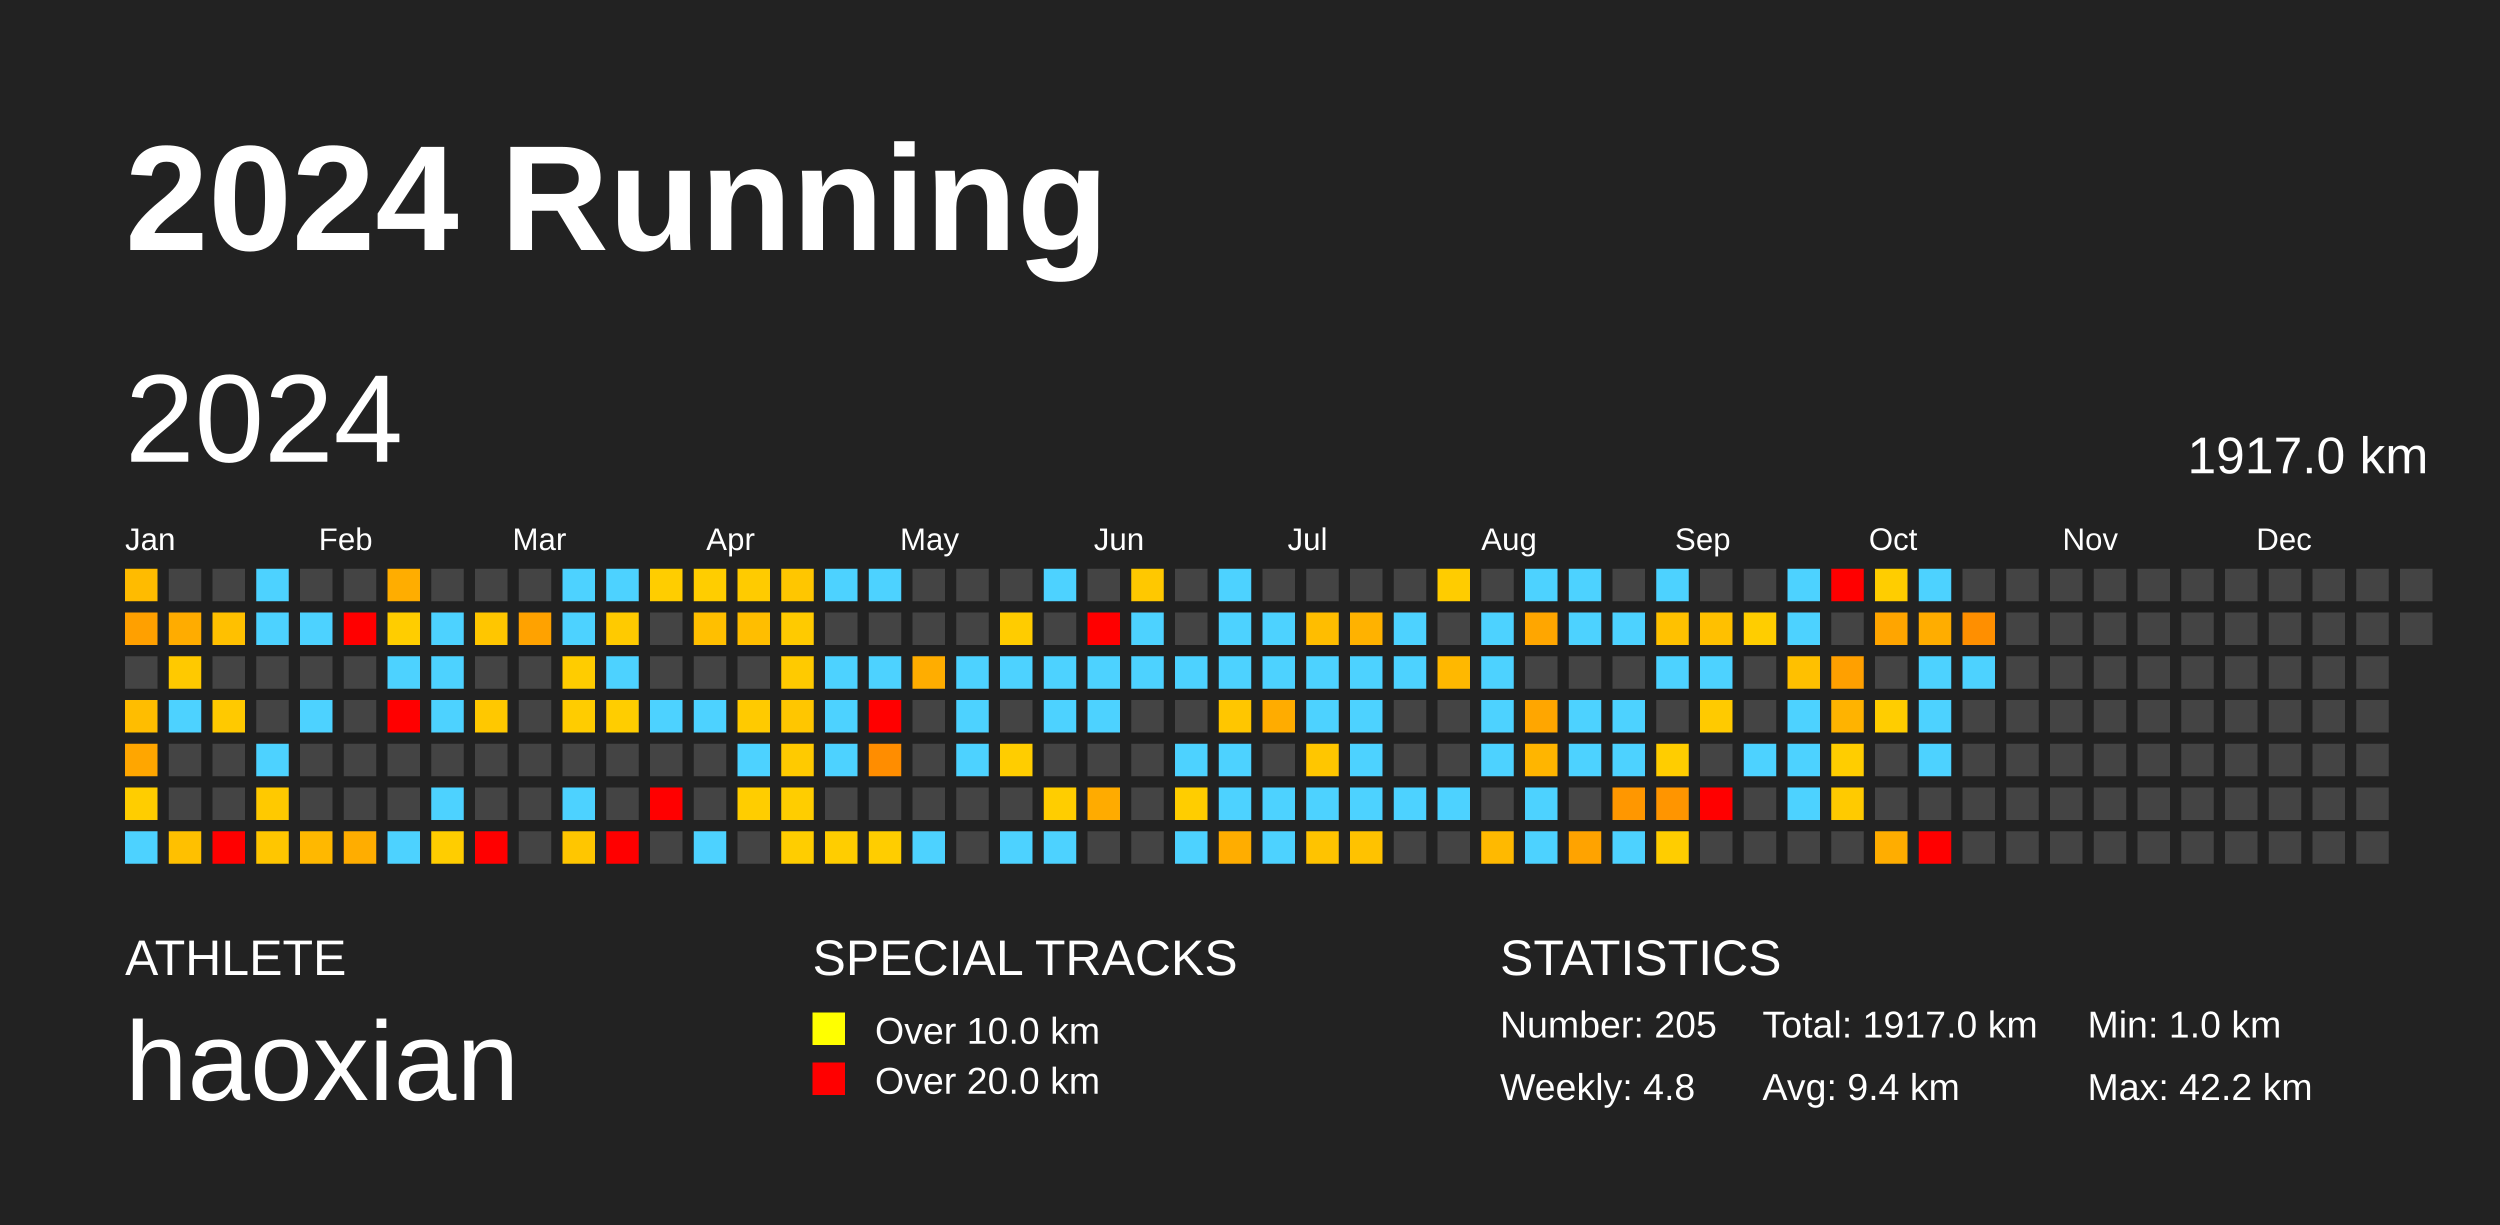
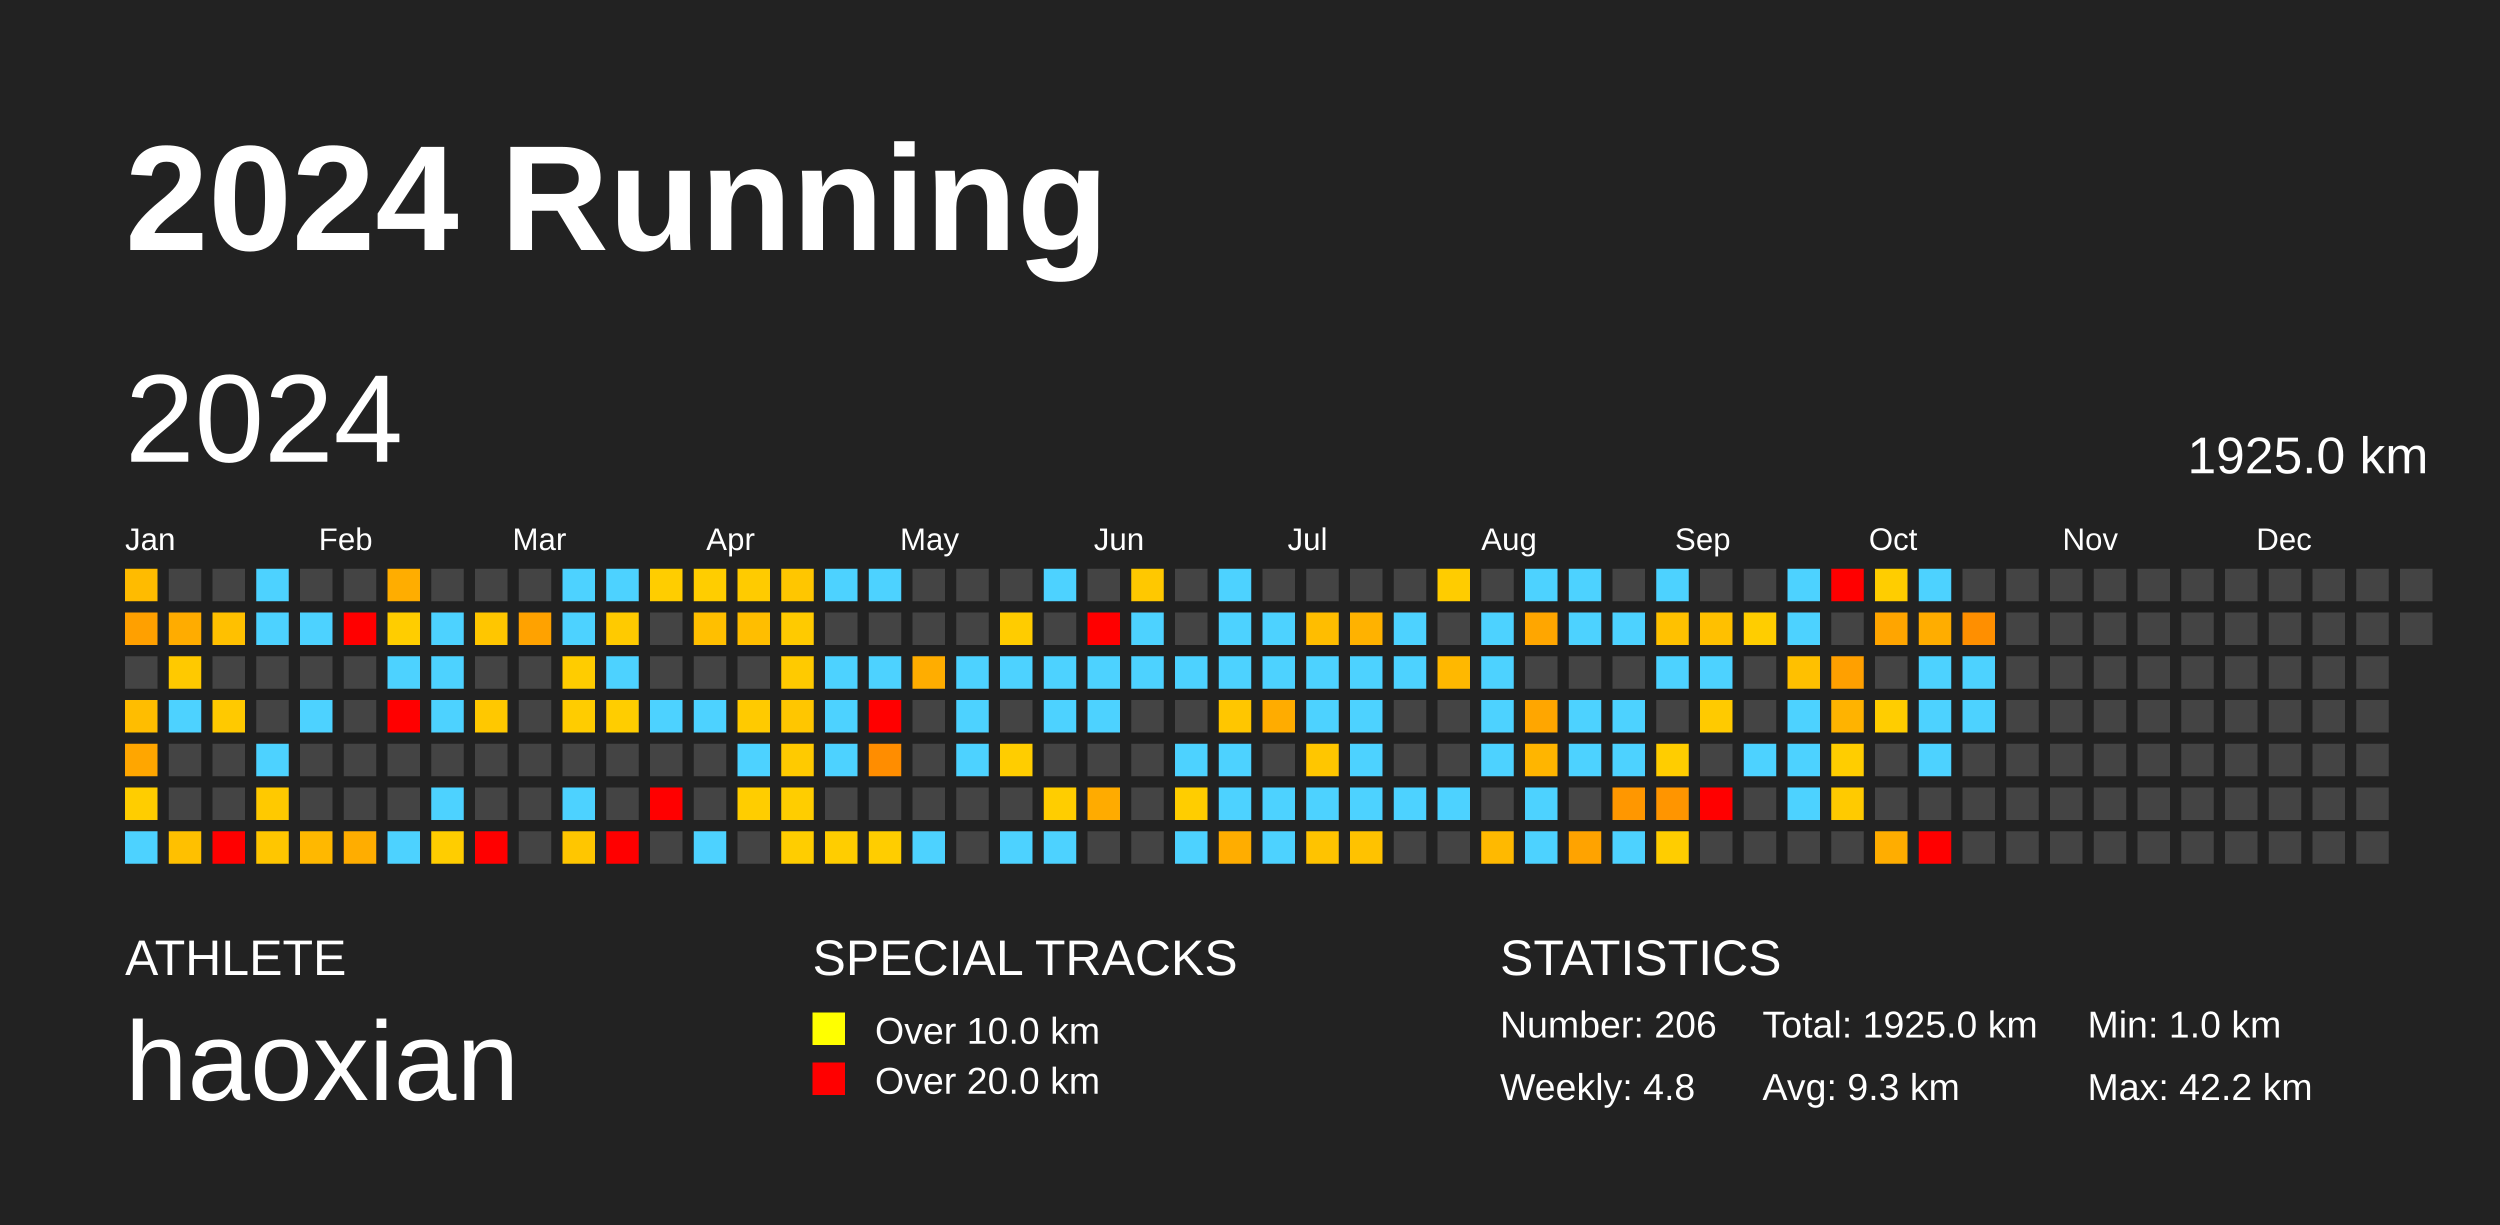
<svg xmlns="http://www.w3.org/2000/svg" baseProfile="full" height="98mm" version="1.1" viewBox="0,0,200,98" width="200mm">
  <defs />
  <rect fill="#222222" height="98" width="200" x="0" y="0" />
  <text fill="#FFFFFF" style="font-size:12px; font-family:Arial; font-weight:bold;" x="10" y="20">2024 Running</text>
  <text fill="#FFFFFF" style="font-size:4px; font-family:Arial" x="10" y="78">ATHLETE</text>
  <text fill="#FFFFFF" style="font-size:9px; font-family:Arial" x="10" y="88">haoxian</text>
  <text fill="#FFFFFF" style="font-size:4px; font-family:Arial" x="65" y="78">SPECIAL TRACKS</text>
  <rect fill="yellow" height="2.6" width="2.6" x="65" y="81" />
  <text fill="#FFFFFF" style="font-size:3px; font-family:Arial" x="70" y="83.5">Over 10.0 km</text>
  <rect fill="red" height="2.6" width="2.6" x="65" y="85" />
  <text fill="#FFFFFF" style="font-size:3px; font-family:Arial" x="70" y="87.5">Over 20.0 km</text>
  <text fill="#FFFFFF" style="font-size:4px; font-family:Arial" x="120" y="78">STATISTICS</text>
-   <text fill="#FFFFFF" style="font-size:3px; font-family:Arial" x="120" y="83">Number: 205</text>
+   <text fill="#FFFFFF" style="font-size:3px; font-family:Arial" x="120" y="83">Number: 206</text>
  <text fill="#FFFFFF" style="font-size:3px; font-family:Arial" x="120" y="88">Weekly: 4.8</text>
-   <text fill="#FFFFFF" style="font-size:3px; font-family:Arial" x="141" y="83">Total: 1917.0 km</text>
-   <text fill="#FFFFFF" style="font-size:3px; font-family:Arial" x="141" y="88">Avg: 9.4 km</text>
+   <text fill="#FFFFFF" style="font-size:3px; font-family:Arial" x="141" y="83">Total: 1925.0 km</text>
+   <text fill="#FFFFFF" style="font-size:3px; font-family:Arial" x="141" y="88">Avg: 9.3 km</text>
  <text fill="#FFFFFF" style="font-size:3px; font-family:Arial" x="167" y="83">Min: 1.0 km</text>
  <text fill="#FFFFFF" style="font-size:3px; font-family:Arial" x="167" y="88">Max: 42.2 km</text>
  <text dominant-baseline="hanging" fill="#FFFFFF" style="font-size:10.0px; font-family:Arial;" x="10" y="30">2024</text>
-   <text dominant-baseline="hanging" fill="#FFFFFF" style="font-size:4.125px; font-family:Arial;" x="175" y="35">1917.0 km</text>
+   <text dominant-baseline="hanging" fill="#FFFFFF" style="font-size:4.125px; font-family:Arial;" x="175" y="35">1925.0 km</text>
  <text fill="#FFFFFF" style="font-size:2.5px; font-family:Arial" x="10.0" y="44">Jan</text>
  <text fill="#FFFFFF" style="font-size:2.5px; font-family:Arial" x="25.5" y="44">Feb</text>
  <text fill="#FFFFFF" style="font-size:2.5px; font-family:Arial" x="41.0" y="44">Mar</text>
  <text fill="#FFFFFF" style="font-size:2.5px; font-family:Arial" x="56.5" y="44">Apr</text>
  <text fill="#FFFFFF" style="font-size:2.5px; font-family:Arial" x="72.0" y="44">May</text>
  <text fill="#FFFFFF" style="font-size:2.5px; font-family:Arial" x="87.5" y="44">Jun</text>
  <text fill="#FFFFFF" style="font-size:2.5px; font-family:Arial" x="103.0" y="44">Jul</text>
  <text fill="#FFFFFF" style="font-size:2.5px; font-family:Arial" x="118.5" y="44">Aug</text>
  <text fill="#FFFFFF" style="font-size:2.5px; font-family:Arial" x="134.0" y="44">Sep</text>
  <text fill="#FFFFFF" style="font-size:2.5px; font-family:Arial" x="149.5" y="44">Oct</text>
  <text fill="#FFFFFF" style="font-size:2.5px; font-family:Arial" x="165.0" y="44">Nov</text>
  <text fill="#FFFFFF" style="font-size:2.5px; font-family:Arial" x="180.5" y="44">Dec</text>
  <rect fill="#ffbb00" height="2.6" width="2.6" x="10.0" y="45.5" />
  <rect fill="#ffa000" height="2.6" width="2.6" x="10.0" y="49.0" />
  <rect fill="#444444" height="2.6" width="2.6" x="10.0" y="52.5" />
  <rect fill="#ffbd00" height="2.6" width="2.6" x="10.0" y="56.0" />
  <rect fill="#ffa600" height="2.6" width="2.6" x="10.0" y="59.5" />
  <rect fill="#ffcd00" height="2.6" width="2.6" x="10.0" y="63.0" />
  <rect fill="#4dd2ff" height="2.6" width="2.6" x="10.0" y="66.5" />
  <rect fill="#444444" height="2.6" width="2.6" x="13.5" y="45.5" />
  <rect fill="#ffac00" height="2.6" width="2.6" x="13.5" y="49.0" />
  <rect fill="#ffc900" height="2.6" width="2.6" x="13.5" y="52.5" />
  <rect fill="#4dd2ff" height="2.6" width="2.6" x="13.5" y="56.0" />
  <rect fill="#444444" height="2.6" width="2.6" x="13.5" y="59.5" />
  <rect fill="#444444" height="2.6" width="2.6" x="13.5" y="63.0" />
  <rect fill="#ffc000" height="2.6" width="2.6" x="13.5" y="66.5" />
  <rect fill="#444444" height="2.6" width="2.6" x="17.0" y="45.5" />
  <rect fill="#ffc000" height="2.6" width="2.6" x="17.0" y="49.0" />
  <rect fill="#444444" height="2.6" width="2.6" x="17.0" y="52.5" />
  <rect fill="#ffc900" height="2.6" width="2.6" x="17.0" y="56.0" />
  <rect fill="#444444" height="2.6" width="2.6" x="17.0" y="59.5" />
  <rect fill="#444444" height="2.6" width="2.6" x="17.0" y="63.0" />
  <rect fill="red" height="2.6" width="2.6" x="17.0" y="66.5" />
  <rect fill="#4dd2ff" height="2.6" width="2.6" x="20.5" y="45.5" />
  <rect fill="#4dd2ff" height="2.6" width="2.6" x="20.5" y="49.0" />
  <rect fill="#444444" height="2.6" width="2.6" x="20.5" y="52.5" />
  <rect fill="#444444" height="2.6" width="2.6" x="20.5" y="56.0" />
  <rect fill="#4dd2ff" height="2.6" width="2.6" x="20.5" y="59.5" />
  <rect fill="#ffc900" height="2.6" width="2.6" x="20.5" y="63.0" />
  <rect fill="#ffc600" height="2.6" width="2.6" x="20.5" y="66.5" />
  <rect fill="#444444" height="2.6" width="2.6" x="24.0" y="45.5" />
  <rect fill="#4dd2ff" height="2.6" width="2.6" x="24.0" y="49.0" />
  <rect fill="#444444" height="2.6" width="2.6" x="24.0" y="52.5" />
  <rect fill="#4dd2ff" height="2.6" width="2.6" x="24.0" y="56.0" />
  <rect fill="#444444" height="2.6" width="2.6" x="24.0" y="59.5" />
  <rect fill="#444444" height="2.6" width="2.6" x="24.0" y="63.0" />
  <rect fill="#ffb800" height="2.6" width="2.6" x="24.0" y="66.5" />
  <rect fill="#444444" height="2.6" width="2.6" x="27.5" y="45.5" />
  <rect fill="red" height="2.6" width="2.6" x="27.5" y="49.0" />
  <rect fill="#444444" height="2.6" width="2.6" x="27.5" y="52.5" />
  <rect fill="#444444" height="2.6" width="2.6" x="27.5" y="56.0" />
  <rect fill="#444444" height="2.6" width="2.6" x="27.5" y="59.5" />
  <rect fill="#444444" height="2.6" width="2.6" x="27.5" y="63.0" />
  <rect fill="#ffad00" height="2.6" width="2.6" x="27.5" y="66.5" />
  <rect fill="#ffad00" height="2.6" width="2.6" x="31.0" y="45.5" />
  <rect fill="#ffcd00" height="2.6" width="2.6" x="31.0" y="49.0" />
  <rect fill="#4dd2ff" height="2.6" width="2.6" x="31.0" y="52.5" />
  <rect fill="red" height="2.6" width="2.6" x="31.0" y="56.0" />
  <rect fill="#444444" height="2.6" width="2.6" x="31.0" y="59.5" />
  <rect fill="#444444" height="2.6" width="2.6" x="31.0" y="63.0" />
  <rect fill="#4dd2ff" height="2.6" width="2.6" x="31.0" y="66.5" />
  <rect fill="#444444" height="2.6" width="2.6" x="34.5" y="45.5" />
  <rect fill="#4dd2ff" height="2.6" width="2.6" x="34.5" y="49.0" />
  <rect fill="#4dd2ff" height="2.6" width="2.6" x="34.5" y="52.5" />
  <rect fill="#4dd2ff" height="2.6" width="2.6" x="34.5" y="56.0" />
  <rect fill="#444444" height="2.6" width="2.6" x="34.5" y="59.5" />
  <rect fill="#4dd2ff" height="2.6" width="2.6" x="34.5" y="63.0" />
  <rect fill="#ffcd00" height="2.6" width="2.6" x="34.5" y="66.5" />
  <rect fill="#444444" height="2.6" width="2.6" x="38.0" y="45.5" />
  <rect fill="#ffc600" height="2.6" width="2.6" x="38.0" y="49.0" />
  <rect fill="#444444" height="2.6" width="2.6" x="38.0" y="52.5" />
  <rect fill="#ffc800" height="2.6" width="2.6" x="38.0" y="56.0" />
  <rect fill="#444444" height="2.6" width="2.6" x="38.0" y="59.5" />
  <rect fill="#444444" height="2.6" width="2.6" x="38.0" y="63.0" />
  <rect fill="red" height="2.6" width="2.6" x="38.0" y="66.5" />
  <rect fill="#444444" height="2.6" width="2.6" x="41.5" y="45.5" />
  <rect fill="#ffa200" height="2.6" width="2.6" x="41.5" y="49.0" />
  <rect fill="#444444" height="2.6" width="2.6" x="41.5" y="52.5" />
  <rect fill="#444444" height="2.6" width="2.6" x="41.5" y="56.0" />
  <rect fill="#444444" height="2.6" width="2.6" x="41.5" y="59.5" />
  <rect fill="#444444" height="2.6" width="2.6" x="41.5" y="63.0" />
  <rect fill="#444444" height="2.6" width="2.6" x="41.5" y="66.5" />
  <rect fill="#4dd2ff" height="2.6" width="2.6" x="45.0" y="45.5" />
  <rect fill="#4dd2ff" height="2.6" width="2.6" x="45.0" y="49.0" />
  <rect fill="#ffcc00" height="2.6" width="2.6" x="45.0" y="52.5" />
  <rect fill="#ffcc00" height="2.6" width="2.6" x="45.0" y="56.0" />
  <rect fill="#444444" height="2.6" width="2.6" x="45.0" y="59.5" />
  <rect fill="#4dd2ff" height="2.6" width="2.6" x="45.0" y="63.0" />
  <rect fill="#ffc600" height="2.6" width="2.6" x="45.0" y="66.5" />
  <rect fill="#4dd2ff" height="2.6" width="2.6" x="48.5" y="45.5" />
  <rect fill="#ffca00" height="2.6" width="2.6" x="48.5" y="49.0" />
  <rect fill="#4dd2ff" height="2.6" width="2.6" x="48.5" y="52.5" />
  <rect fill="#ffcd00" height="2.6" width="2.6" x="48.5" y="56.0" />
  <rect fill="#444444" height="2.6" width="2.6" x="48.5" y="59.5" />
  <rect fill="#444444" height="2.6" width="2.6" x="48.5" y="63.0" />
  <rect fill="red" height="2.6" width="2.6" x="48.5" y="66.5" />
  <rect fill="#ffcd00" height="2.6" width="2.6" x="52.0" y="45.5" />
  <rect fill="#444444" height="2.6" width="2.6" x="52.0" y="49.0" />
  <rect fill="#444444" height="2.6" width="2.6" x="52.0" y="52.5" />
  <rect fill="#4dd2ff" height="2.6" width="2.6" x="52.0" y="56.0" />
  <rect fill="#444444" height="2.6" width="2.6" x="52.0" y="59.5" />
  <rect fill="red" height="2.6" width="2.6" x="52.0" y="63.0" />
  <rect fill="#444444" height="2.6" width="2.6" x="52.0" y="66.5" />
  <rect fill="#ffcd00" height="2.6" width="2.6" x="55.5" y="45.5" />
  <rect fill="#ffbf00" height="2.6" width="2.6" x="55.5" y="49.0" />
  <rect fill="#444444" height="2.6" width="2.6" x="55.5" y="52.5" />
  <rect fill="#4dd2ff" height="2.6" width="2.6" x="55.5" y="56.0" />
  <rect fill="#444444" height="2.6" width="2.6" x="55.5" y="59.5" />
  <rect fill="#444444" height="2.6" width="2.6" x="55.5" y="63.0" />
  <rect fill="#4dd2ff" height="2.6" width="2.6" x="55.5" y="66.5" />
  <rect fill="#ffcb00" height="2.6" width="2.6" x="59.0" y="45.5" />
  <rect fill="#ffbe00" height="2.6" width="2.6" x="59.0" y="49.0" />
  <rect fill="#444444" height="2.6" width="2.6" x="59.0" y="52.5" />
  <rect fill="#ffca00" height="2.6" width="2.6" x="59.0" y="56.0" />
  <rect fill="#4dd2ff" height="2.6" width="2.6" x="59.0" y="59.5" />
  <rect fill="#ffcd00" height="2.6" width="2.6" x="59.0" y="63.0" />
  <rect fill="#444444" height="2.6" width="2.6" x="59.0" y="66.5" />
  <rect fill="#ffc600" height="2.6" width="2.6" x="62.5" y="45.5" />
  <rect fill="#ffca00" height="2.6" width="2.6" x="62.5" y="49.0" />
  <rect fill="#ffca00" height="2.6" width="2.6" x="62.5" y="52.5" />
  <rect fill="#ffc600" height="2.6" width="2.6" x="62.5" y="56.0" />
  <rect fill="#ffca00" height="2.6" width="2.6" x="62.5" y="59.5" />
  <rect fill="#ffcd00" height="2.6" width="2.6" x="62.5" y="63.0" />
  <rect fill="#ffcd00" height="2.6" width="2.6" x="62.5" y="66.5" />
  <rect fill="#4dd2ff" height="2.6" width="2.6" x="66.0" y="45.5" />
  <rect fill="#444444" height="2.6" width="2.6" x="66.0" y="49.0" />
  <rect fill="#4dd2ff" height="2.6" width="2.6" x="66.0" y="52.5" />
  <rect fill="#4dd2ff" height="2.6" width="2.6" x="66.0" y="56.0" />
  <rect fill="#4dd2ff" height="2.6" width="2.6" x="66.0" y="59.5" />
  <rect fill="#444444" height="2.6" width="2.6" x="66.0" y="63.0" />
  <rect fill="#ffcd00" height="2.6" width="2.6" x="66.0" y="66.5" />
  <rect fill="#4dd2ff" height="2.6" width="2.6" x="69.5" y="45.5" />
  <rect fill="#444444" height="2.6" width="2.6" x="69.5" y="49.0" />
  <rect fill="#4dd2ff" height="2.6" width="2.6" x="69.5" y="52.5" />
  <rect fill="red" height="2.6" width="2.6" x="69.5" y="56.0" />
  <rect fill="#ff8d00" height="2.6" width="2.6" x="69.5" y="59.5" />
  <rect fill="#444444" height="2.6" width="2.6" x="69.5" y="63.0" />
  <rect fill="#ffcd00" height="2.6" width="2.6" x="69.5" y="66.5" />
  <rect fill="#444444" height="2.6" width="2.6" x="73.0" y="45.5" />
  <rect fill="#444444" height="2.6" width="2.6" x="73.0" y="49.0" />
  <rect fill="#ffad00" height="2.6" width="2.6" x="73.0" y="52.5" />
  <rect fill="#444444" height="2.6" width="2.6" x="73.0" y="56.0" />
  <rect fill="#444444" height="2.6" width="2.6" x="73.0" y="59.5" />
  <rect fill="#444444" height="2.6" width="2.6" x="73.0" y="63.0" />
  <rect fill="#4dd2ff" height="2.6" width="2.6" x="73.0" y="66.5" />
  <rect fill="#444444" height="2.6" width="2.6" x="76.5" y="45.5" />
  <rect fill="#444444" height="2.6" width="2.6" x="76.5" y="49.0" />
  <rect fill="#4dd2ff" height="2.6" width="2.6" x="76.5" y="52.5" />
  <rect fill="#4dd2ff" height="2.6" width="2.6" x="76.5" y="56.0" />
  <rect fill="#4dd2ff" height="2.6" width="2.6" x="76.5" y="59.5" />
  <rect fill="#444444" height="2.6" width="2.6" x="76.5" y="63.0" />
  <rect fill="#444444" height="2.6" width="2.6" x="76.5" y="66.5" />
  <rect fill="#444444" height="2.6" width="2.6" x="80.0" y="45.5" />
  <rect fill="#ffcc00" height="2.6" width="2.6" x="80.0" y="49.0" />
  <rect fill="#4dd2ff" height="2.6" width="2.6" x="80.0" y="52.5" />
  <rect fill="#444444" height="2.6" width="2.6" x="80.0" y="56.0" />
  <rect fill="#ffcd00" height="2.6" width="2.6" x="80.0" y="59.5" />
  <rect fill="#444444" height="2.6" width="2.6" x="80.0" y="63.0" />
  <rect fill="#4dd2ff" height="2.6" width="2.6" x="80.0" y="66.5" />
  <rect fill="#4dd2ff" height="2.6" width="2.6" x="83.5" y="45.5" />
  <rect fill="#444444" height="2.6" width="2.6" x="83.5" y="49.0" />
  <rect fill="#4dd2ff" height="2.6" width="2.6" x="83.5" y="52.5" />
  <rect fill="#4dd2ff" height="2.6" width="2.6" x="83.5" y="56.0" />
  <rect fill="#444444" height="2.6" width="2.6" x="83.5" y="59.5" />
  <rect fill="#ffcd00" height="2.6" width="2.6" x="83.5" y="63.0" />
  <rect fill="#4dd2ff" height="2.6" width="2.6" x="83.5" y="66.5" />
  <rect fill="#444444" height="2.6" width="2.6" x="87.0" y="45.5" />
  <rect fill="red" height="2.6" width="2.6" x="87.0" y="49.0" />
  <rect fill="#4dd2ff" height="2.6" width="2.6" x="87.0" y="52.5" />
  <rect fill="#4dd2ff" height="2.6" width="2.6" x="87.0" y="56.0" />
  <rect fill="#444444" height="2.6" width="2.6" x="87.0" y="59.5" />
  <rect fill="#ffab00" height="2.6" width="2.6" x="87.0" y="63.0" />
  <rect fill="#444444" height="2.6" width="2.6" x="87.0" y="66.5" />
  <rect fill="#ffc800" height="2.6" width="2.6" x="90.5" y="45.5" />
  <rect fill="#4dd2ff" height="2.6" width="2.6" x="90.5" y="49.0" />
  <rect fill="#4dd2ff" height="2.6" width="2.6" x="90.5" y="52.5" />
  <rect fill="#444444" height="2.6" width="2.6" x="90.5" y="56.0" />
  <rect fill="#444444" height="2.6" width="2.6" x="90.5" y="59.5" />
  <rect fill="#444444" height="2.6" width="2.6" x="90.5" y="63.0" />
  <rect fill="#444444" height="2.6" width="2.6" x="90.5" y="66.5" />
  <rect fill="#444444" height="2.6" width="2.6" x="94.0" y="45.5" />
  <rect fill="#444444" height="2.6" width="2.6" x="94.0" y="49.0" />
  <rect fill="#4dd2ff" height="2.6" width="2.6" x="94.0" y="52.5" />
  <rect fill="#444444" height="2.6" width="2.6" x="94.0" y="56.0" />
  <rect fill="#4dd2ff" height="2.6" width="2.6" x="94.0" y="59.5" />
  <rect fill="#ffcd00" height="2.6" width="2.6" x="94.0" y="63.0" />
  <rect fill="#4dd2ff" height="2.6" width="2.6" x="94.0" y="66.5" />
  <rect fill="#4dd2ff" height="2.6" width="2.6" x="97.5" y="45.5" />
  <rect fill="#4dd2ff" height="2.6" width="2.6" x="97.5" y="49.0" />
  <rect fill="#4dd2ff" height="2.6" width="2.6" x="97.5" y="52.5" />
  <rect fill="#ffc600" height="2.6" width="2.6" x="97.5" y="56.0" />
  <rect fill="#4dd2ff" height="2.6" width="2.6" x="97.5" y="59.5" />
  <rect fill="#4dd2ff" height="2.6" width="2.6" x="97.5" y="63.0" />
  <rect fill="#ffad00" height="2.6" width="2.6" x="97.5" y="66.5" />
  <rect fill="#444444" height="2.6" width="2.6" x="101.0" y="45.5" />
  <rect fill="#4dd2ff" height="2.6" width="2.6" x="101.0" y="49.0" />
  <rect fill="#4dd2ff" height="2.6" width="2.6" x="101.0" y="52.5" />
  <rect fill="#ffac00" height="2.6" width="2.6" x="101.0" y="56.0" />
  <rect fill="#444444" height="2.6" width="2.6" x="101.0" y="59.5" />
  <rect fill="#4dd2ff" height="2.6" width="2.6" x="101.0" y="63.0" />
  <rect fill="#4dd2ff" height="2.6" width="2.6" x="101.0" y="66.5" />
  <rect fill="#444444" height="2.6" width="2.6" x="104.5" y="45.5" />
  <rect fill="#ffbd00" height="2.6" width="2.6" x="104.5" y="49.0" />
  <rect fill="#4dd2ff" height="2.6" width="2.6" x="104.5" y="52.5" />
  <rect fill="#4dd2ff" height="2.6" width="2.6" x="104.5" y="56.0" />
  <rect fill="#ffc600" height="2.6" width="2.6" x="104.5" y="59.5" />
  <rect fill="#4dd2ff" height="2.6" width="2.6" x="104.5" y="63.0" />
  <rect fill="#ffc300" height="2.6" width="2.6" x="104.5" y="66.5" />
  <rect fill="#444444" height="2.6" width="2.6" x="108.0" y="45.5" />
  <rect fill="#ffb200" height="2.6" width="2.6" x="108.0" y="49.0" />
  <rect fill="#4dd2ff" height="2.6" width="2.6" x="108.0" y="52.5" />
  <rect fill="#4dd2ff" height="2.6" width="2.6" x="108.0" y="56.0" />
  <rect fill="#4dd2ff" height="2.6" width="2.6" x="108.0" y="59.5" />
  <rect fill="#4dd2ff" height="2.6" width="2.6" x="108.0" y="63.0" />
  <rect fill="#ffc200" height="2.6" width="2.6" x="108.0" y="66.5" />
  <rect fill="#444444" height="2.6" width="2.6" x="111.5" y="45.5" />
  <rect fill="#4dd2ff" height="2.6" width="2.6" x="111.5" y="49.0" />
  <rect fill="#4dd2ff" height="2.6" width="2.6" x="111.5" y="52.5" />
  <rect fill="#444444" height="2.6" width="2.6" x="111.5" y="56.0" />
  <rect fill="#444444" height="2.6" width="2.6" x="111.5" y="59.5" />
  <rect fill="#4dd2ff" height="2.6" width="2.6" x="111.5" y="63.0" />
  <rect fill="#444444" height="2.6" width="2.6" x="111.5" y="66.5" />
  <rect fill="#ffcc00" height="2.6" width="2.6" x="115.0" y="45.5" />
  <rect fill="#444444" height="2.6" width="2.6" x="115.0" y="49.0" />
  <rect fill="#ffb800" height="2.6" width="2.6" x="115.0" y="52.5" />
  <rect fill="#444444" height="2.6" width="2.6" x="115.0" y="56.0" />
  <rect fill="#444444" height="2.6" width="2.6" x="115.0" y="59.5" />
  <rect fill="#4dd2ff" height="2.6" width="2.6" x="115.0" y="63.0" />
  <rect fill="#444444" height="2.6" width="2.6" x="115.0" y="66.5" />
  <rect fill="#444444" height="2.6" width="2.6" x="118.5" y="45.5" />
  <rect fill="#4dd2ff" height="2.6" width="2.6" x="118.5" y="49.0" />
  <rect fill="#4dd2ff" height="2.6" width="2.6" x="118.5" y="52.5" />
  <rect fill="#4dd2ff" height="2.6" width="2.6" x="118.5" y="56.0" />
  <rect fill="#4dd2ff" height="2.6" width="2.6" x="118.5" y="59.5" />
  <rect fill="#444444" height="2.6" width="2.6" x="118.5" y="63.0" />
  <rect fill="#ffb900" height="2.6" width="2.6" x="118.5" y="66.5" />
  <rect fill="#4dd2ff" height="2.6" width="2.6" x="122.0" y="45.5" />
  <rect fill="#ffa600" height="2.6" width="2.6" x="122.0" y="49.0" />
  <rect fill="#444444" height="2.6" width="2.6" x="122.0" y="52.5" />
  <rect fill="#ffa600" height="2.6" width="2.6" x="122.0" y="56.0" />
  <rect fill="#ffb500" height="2.6" width="2.6" x="122.0" y="59.5" />
  <rect fill="#4dd2ff" height="2.6" width="2.6" x="122.0" y="63.0" />
  <rect fill="#4dd2ff" height="2.6" width="2.6" x="122.0" y="66.5" />
  <rect fill="#4dd2ff" height="2.6" width="2.6" x="125.5" y="45.5" />
  <rect fill="#4dd2ff" height="2.6" width="2.6" x="125.5" y="49.0" />
  <rect fill="#444444" height="2.6" width="2.6" x="125.5" y="52.5" />
  <rect fill="#4dd2ff" height="2.6" width="2.6" x="125.5" y="56.0" />
  <rect fill="#4dd2ff" height="2.6" width="2.6" x="125.5" y="59.5" />
  <rect fill="#444444" height="2.6" width="2.6" x="125.5" y="63.0" />
  <rect fill="#ffa300" height="2.6" width="2.6" x="125.5" y="66.5" />
  <rect fill="#444444" height="2.6" width="2.6" x="129.0" y="45.5" />
  <rect fill="#4dd2ff" height="2.6" width="2.6" x="129.0" y="49.0" />
  <rect fill="#444444" height="2.6" width="2.6" x="129.0" y="52.5" />
  <rect fill="#4dd2ff" height="2.6" width="2.6" x="129.0" y="56.0" />
  <rect fill="#4dd2ff" height="2.6" width="2.6" x="129.0" y="59.5" />
  <rect fill="#ff9700" height="2.6" width="2.6" x="129.0" y="63.0" />
  <rect fill="#4dd2ff" height="2.6" width="2.6" x="129.0" y="66.5" />
  <rect fill="#4dd2ff" height="2.6" width="2.6" x="132.5" y="45.5" />
  <rect fill="#ffc100" height="2.6" width="2.6" x="132.5" y="49.0" />
  <rect fill="#4dd2ff" height="2.6" width="2.6" x="132.5" y="52.5" />
  <rect fill="#444444" height="2.6" width="2.6" x="132.5" y="56.0" />
  <rect fill="#ffcd00" height="2.6" width="2.6" x="132.5" y="59.5" />
  <rect fill="#ff9500" height="2.6" width="2.6" x="132.5" y="63.0" />
  <rect fill="#ffcd00" height="2.6" width="2.6" x="132.5" y="66.5" />
  <rect fill="#444444" height="2.6" width="2.6" x="136.0" y="45.5" />
  <rect fill="#ffc000" height="2.6" width="2.6" x="136.0" y="49.0" />
  <rect fill="#4dd2ff" height="2.6" width="2.6" x="136.0" y="52.5" />
  <rect fill="#ffca00" height="2.6" width="2.6" x="136.0" y="56.0" />
  <rect fill="#444444" height="2.6" width="2.6" x="136.0" y="59.5" />
  <rect fill="red" height="2.6" width="2.6" x="136.0" y="63.0" />
  <rect fill="#444444" height="2.6" width="2.6" x="136.0" y="66.5" />
  <rect fill="#444444" height="2.6" width="2.6" x="139.5" y="45.5" />
  <rect fill="#ffcd00" height="2.6" width="2.6" x="139.5" y="49.0" />
  <rect fill="#444444" height="2.6" width="2.6" x="139.5" y="52.5" />
  <rect fill="#444444" height="2.6" width="2.6" x="139.5" y="56.0" />
  <rect fill="#4dd2ff" height="2.6" width="2.6" x="139.5" y="59.5" />
  <rect fill="#444444" height="2.6" width="2.6" x="139.5" y="63.0" />
  <rect fill="#444444" height="2.6" width="2.6" x="139.5" y="66.5" />
  <rect fill="#4dd2ff" height="2.6" width="2.6" x="143.0" y="45.5" />
  <rect fill="#4dd2ff" height="2.6" width="2.6" x="143.0" y="49.0" />
  <rect fill="#ffc000" height="2.6" width="2.6" x="143.0" y="52.5" />
  <rect fill="#4dd2ff" height="2.6" width="2.6" x="143.0" y="56.0" />
  <rect fill="#4dd2ff" height="2.6" width="2.6" x="143.0" y="59.5" />
  <rect fill="#4dd2ff" height="2.6" width="2.6" x="143.0" y="63.0" />
  <rect fill="#444444" height="2.6" width="2.6" x="143.0" y="66.5" />
  <rect fill="red" height="2.6" width="2.6" x="146.5" y="45.5" />
  <rect fill="#444444" height="2.6" width="2.6" x="146.5" y="49.0" />
  <rect fill="#ffa000" height="2.6" width="2.6" x="146.5" y="52.5" />
  <rect fill="#ffb300" height="2.6" width="2.6" x="146.5" y="56.0" />
  <rect fill="#ffcd00" height="2.6" width="2.6" x="146.5" y="59.5" />
  <rect fill="#ffca00" height="2.6" width="2.6" x="146.5" y="63.0" />
  <rect fill="#444444" height="2.6" width="2.6" x="146.5" y="66.5" />
  <rect fill="#ffcd00" height="2.6" width="2.6" x="150.0" y="45.5" />
  <rect fill="#ffa500" height="2.6" width="2.6" x="150.0" y="49.0" />
  <rect fill="#444444" height="2.6" width="2.6" x="150.0" y="52.5" />
  <rect fill="#ffcd00" height="2.6" width="2.6" x="150.0" y="56.0" />
  <rect fill="#444444" height="2.6" width="2.6" x="150.0" y="59.5" />
  <rect fill="#444444" height="2.6" width="2.6" x="150.0" y="63.0" />
  <rect fill="#ffad00" height="2.6" width="2.6" x="150.0" y="66.5" />
  <rect fill="#4dd2ff" height="2.6" width="2.6" x="153.5" y="45.5" />
  <rect fill="#ffad00" height="2.6" width="2.6" x="153.5" y="49.0" />
  <rect fill="#4dd2ff" height="2.6" width="2.6" x="153.5" y="52.5" />
  <rect fill="#4dd2ff" height="2.6" width="2.6" x="153.5" y="56.0" />
  <rect fill="#4dd2ff" height="2.6" width="2.6" x="153.5" y="59.5" />
  <rect fill="#444444" height="2.6" width="2.6" x="153.5" y="63.0" />
  <rect fill="red" height="2.6" width="2.6" x="153.5" y="66.5" />
  <rect fill="#444444" height="2.6" width="2.6" x="157.0" y="45.5" />
  <rect fill="#ff8f00" height="2.6" width="2.6" x="157.0" y="49.0" />
  <rect fill="#4dd2ff" height="2.6" width="2.6" x="157.0" y="52.5" />
-   <rect fill="#444444" height="2.6" width="2.6" x="157.0" y="56.0" />
+   <rect fill="#4dd2ff" height="2.6" width="2.6" x="157.0" y="56.0" />
  <rect fill="#444444" height="2.6" width="2.6" x="157.0" y="59.5" />
  <rect fill="#444444" height="2.6" width="2.6" x="157.0" y="63.0" />
  <rect fill="#444444" height="2.6" width="2.6" x="157.0" y="66.5" />
  <rect fill="#444444" height="2.6" width="2.6" x="160.5" y="45.5" />
  <rect fill="#444444" height="2.6" width="2.6" x="160.5" y="49.0" />
  <rect fill="#444444" height="2.6" width="2.6" x="160.5" y="52.5" />
  <rect fill="#444444" height="2.6" width="2.6" x="160.5" y="56.0" />
  <rect fill="#444444" height="2.6" width="2.6" x="160.5" y="59.5" />
  <rect fill="#444444" height="2.6" width="2.6" x="160.5" y="63.0" />
  <rect fill="#444444" height="2.6" width="2.6" x="160.5" y="66.5" />
  <rect fill="#444444" height="2.6" width="2.6" x="164.0" y="45.5" />
  <rect fill="#444444" height="2.6" width="2.6" x="164.0" y="49.0" />
  <rect fill="#444444" height="2.6" width="2.6" x="164.0" y="52.5" />
  <rect fill="#444444" height="2.6" width="2.6" x="164.0" y="56.0" />
  <rect fill="#444444" height="2.6" width="2.6" x="164.0" y="59.5" />
  <rect fill="#444444" height="2.6" width="2.6" x="164.0" y="63.0" />
  <rect fill="#444444" height="2.6" width="2.6" x="164.0" y="66.5" />
  <rect fill="#444444" height="2.6" width="2.6" x="167.5" y="45.5" />
  <rect fill="#444444" height="2.6" width="2.6" x="167.5" y="49.0" />
  <rect fill="#444444" height="2.6" width="2.6" x="167.5" y="52.5" />
  <rect fill="#444444" height="2.6" width="2.6" x="167.5" y="56.0" />
  <rect fill="#444444" height="2.6" width="2.6" x="167.5" y="59.5" />
  <rect fill="#444444" height="2.6" width="2.6" x="167.5" y="63.0" />
  <rect fill="#444444" height="2.6" width="2.6" x="167.5" y="66.5" />
  <rect fill="#444444" height="2.6" width="2.6" x="171.0" y="45.5" />
  <rect fill="#444444" height="2.6" width="2.6" x="171.0" y="49.0" />
  <rect fill="#444444" height="2.6" width="2.6" x="171.0" y="52.5" />
  <rect fill="#444444" height="2.6" width="2.6" x="171.0" y="56.0" />
  <rect fill="#444444" height="2.6" width="2.6" x="171.0" y="59.5" />
  <rect fill="#444444" height="2.6" width="2.6" x="171.0" y="63.0" />
  <rect fill="#444444" height="2.6" width="2.6" x="171.0" y="66.5" />
  <rect fill="#444444" height="2.6" width="2.6" x="174.5" y="45.5" />
  <rect fill="#444444" height="2.6" width="2.6" x="174.5" y="49.0" />
  <rect fill="#444444" height="2.6" width="2.6" x="174.5" y="52.5" />
  <rect fill="#444444" height="2.6" width="2.6" x="174.5" y="56.0" />
  <rect fill="#444444" height="2.6" width="2.6" x="174.5" y="59.5" />
  <rect fill="#444444" height="2.6" width="2.6" x="174.5" y="63.0" />
  <rect fill="#444444" height="2.6" width="2.6" x="174.5" y="66.5" />
  <rect fill="#444444" height="2.6" width="2.6" x="178.0" y="45.5" />
  <rect fill="#444444" height="2.6" width="2.6" x="178.0" y="49.0" />
  <rect fill="#444444" height="2.6" width="2.6" x="178.0" y="52.5" />
  <rect fill="#444444" height="2.6" width="2.6" x="178.0" y="56.0" />
  <rect fill="#444444" height="2.6" width="2.6" x="178.0" y="59.5" />
  <rect fill="#444444" height="2.6" width="2.6" x="178.0" y="63.0" />
  <rect fill="#444444" height="2.6" width="2.6" x="178.0" y="66.5" />
  <rect fill="#444444" height="2.6" width="2.6" x="181.5" y="45.5" />
  <rect fill="#444444" height="2.6" width="2.6" x="181.5" y="49.0" />
  <rect fill="#444444" height="2.6" width="2.6" x="181.5" y="52.5" />
  <rect fill="#444444" height="2.6" width="2.6" x="181.5" y="56.0" />
  <rect fill="#444444" height="2.6" width="2.6" x="181.5" y="59.5" />
  <rect fill="#444444" height="2.6" width="2.6" x="181.5" y="63.0" />
  <rect fill="#444444" height="2.6" width="2.6" x="181.5" y="66.5" />
  <rect fill="#444444" height="2.6" width="2.6" x="185.0" y="45.5" />
  <rect fill="#444444" height="2.6" width="2.6" x="185.0" y="49.0" />
  <rect fill="#444444" height="2.6" width="2.6" x="185.0" y="52.5" />
  <rect fill="#444444" height="2.6" width="2.6" x="185.0" y="56.0" />
  <rect fill="#444444" height="2.6" width="2.6" x="185.0" y="59.5" />
  <rect fill="#444444" height="2.6" width="2.6" x="185.0" y="63.0" />
  <rect fill="#444444" height="2.6" width="2.6" x="185.0" y="66.5" />
  <rect fill="#444444" height="2.6" width="2.6" x="188.5" y="45.5" />
  <rect fill="#444444" height="2.6" width="2.6" x="188.5" y="49.0" />
  <rect fill="#444444" height="2.6" width="2.6" x="188.5" y="52.5" />
  <rect fill="#444444" height="2.6" width="2.6" x="188.5" y="56.0" />
  <rect fill="#444444" height="2.6" width="2.6" x="188.5" y="59.5" />
  <rect fill="#444444" height="2.6" width="2.6" x="188.5" y="63.0" />
  <rect fill="#444444" height="2.6" width="2.6" x="188.5" y="66.5" />
  <rect fill="#444444" height="2.6" width="2.6" x="192.0" y="45.5" />
  <rect fill="#444444" height="2.6" width="2.6" x="192.0" y="49.0" />
</svg>
